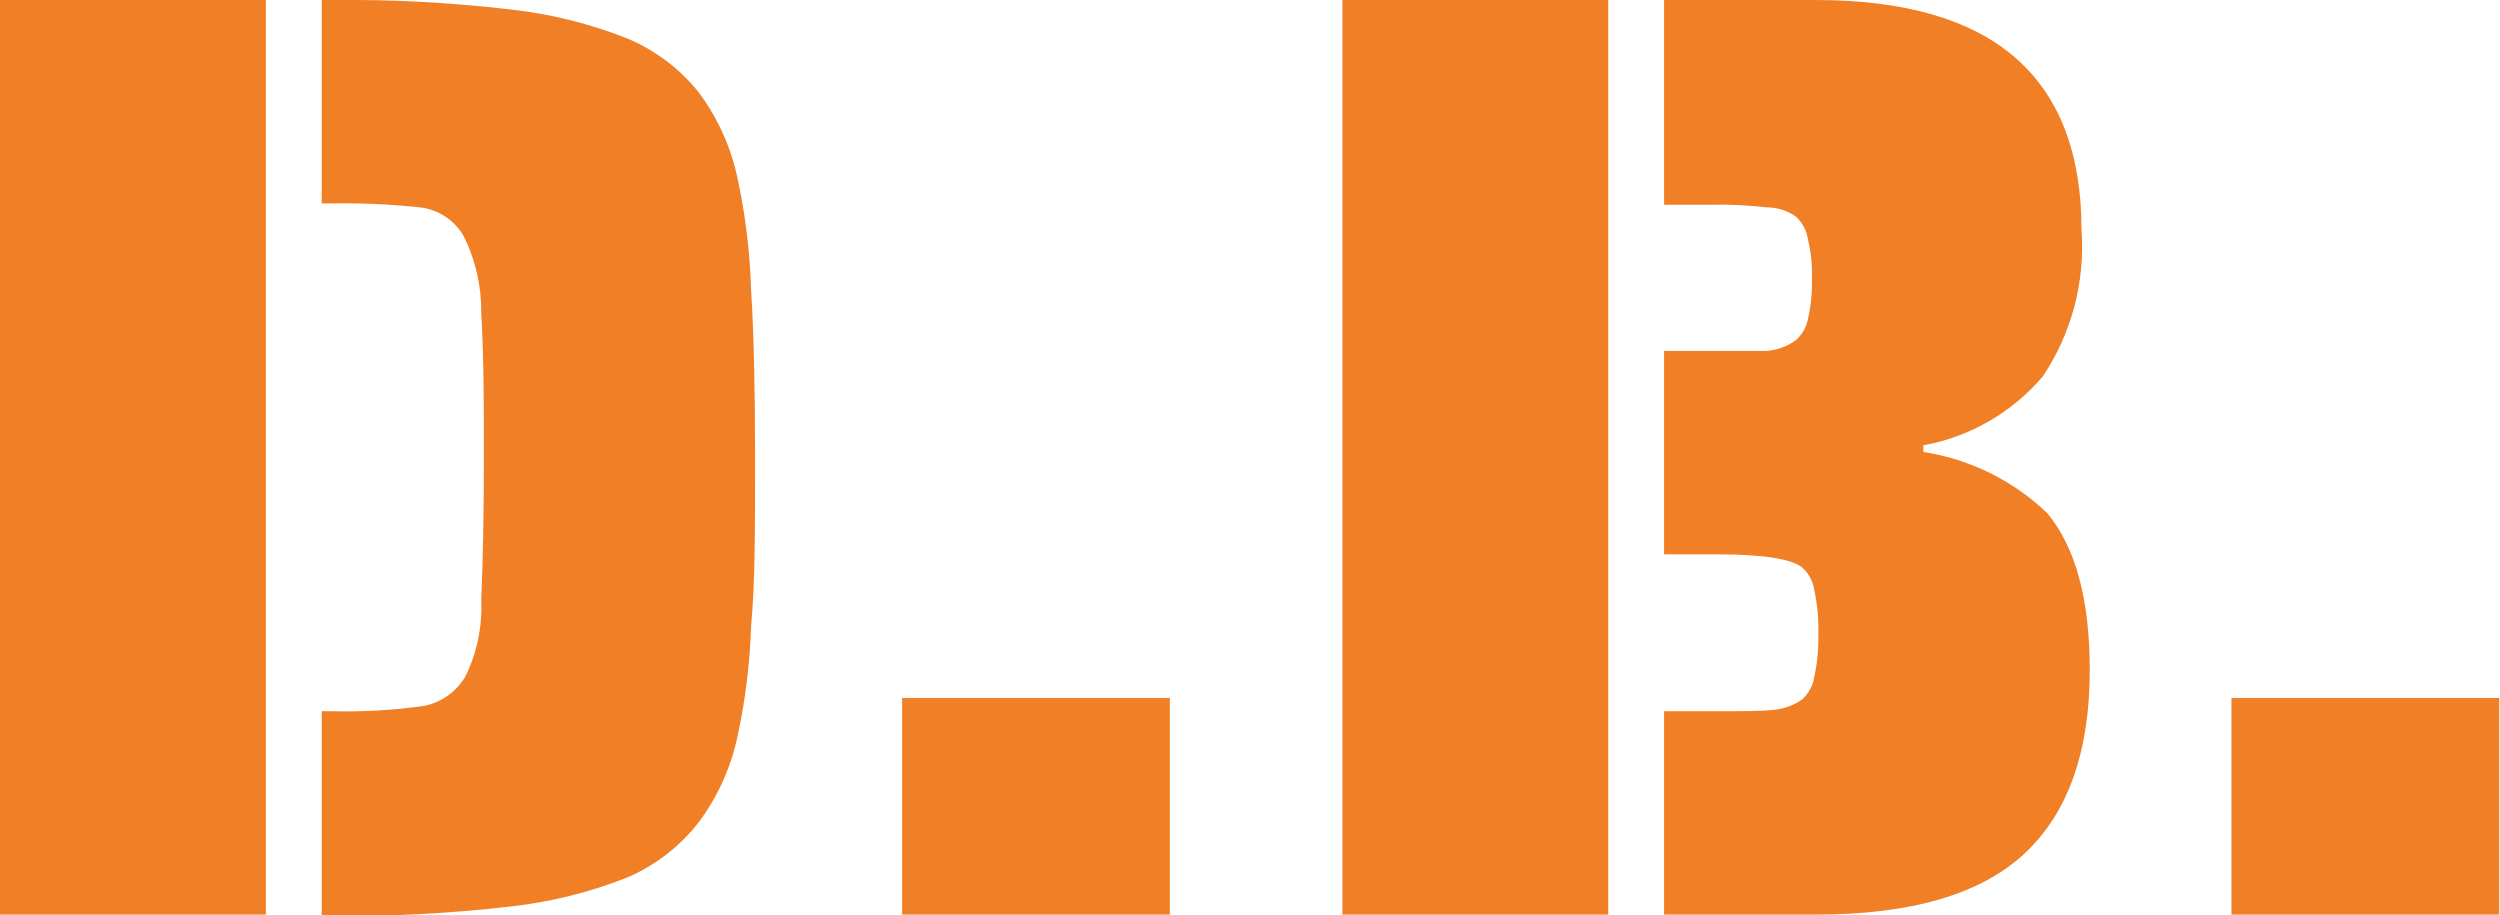
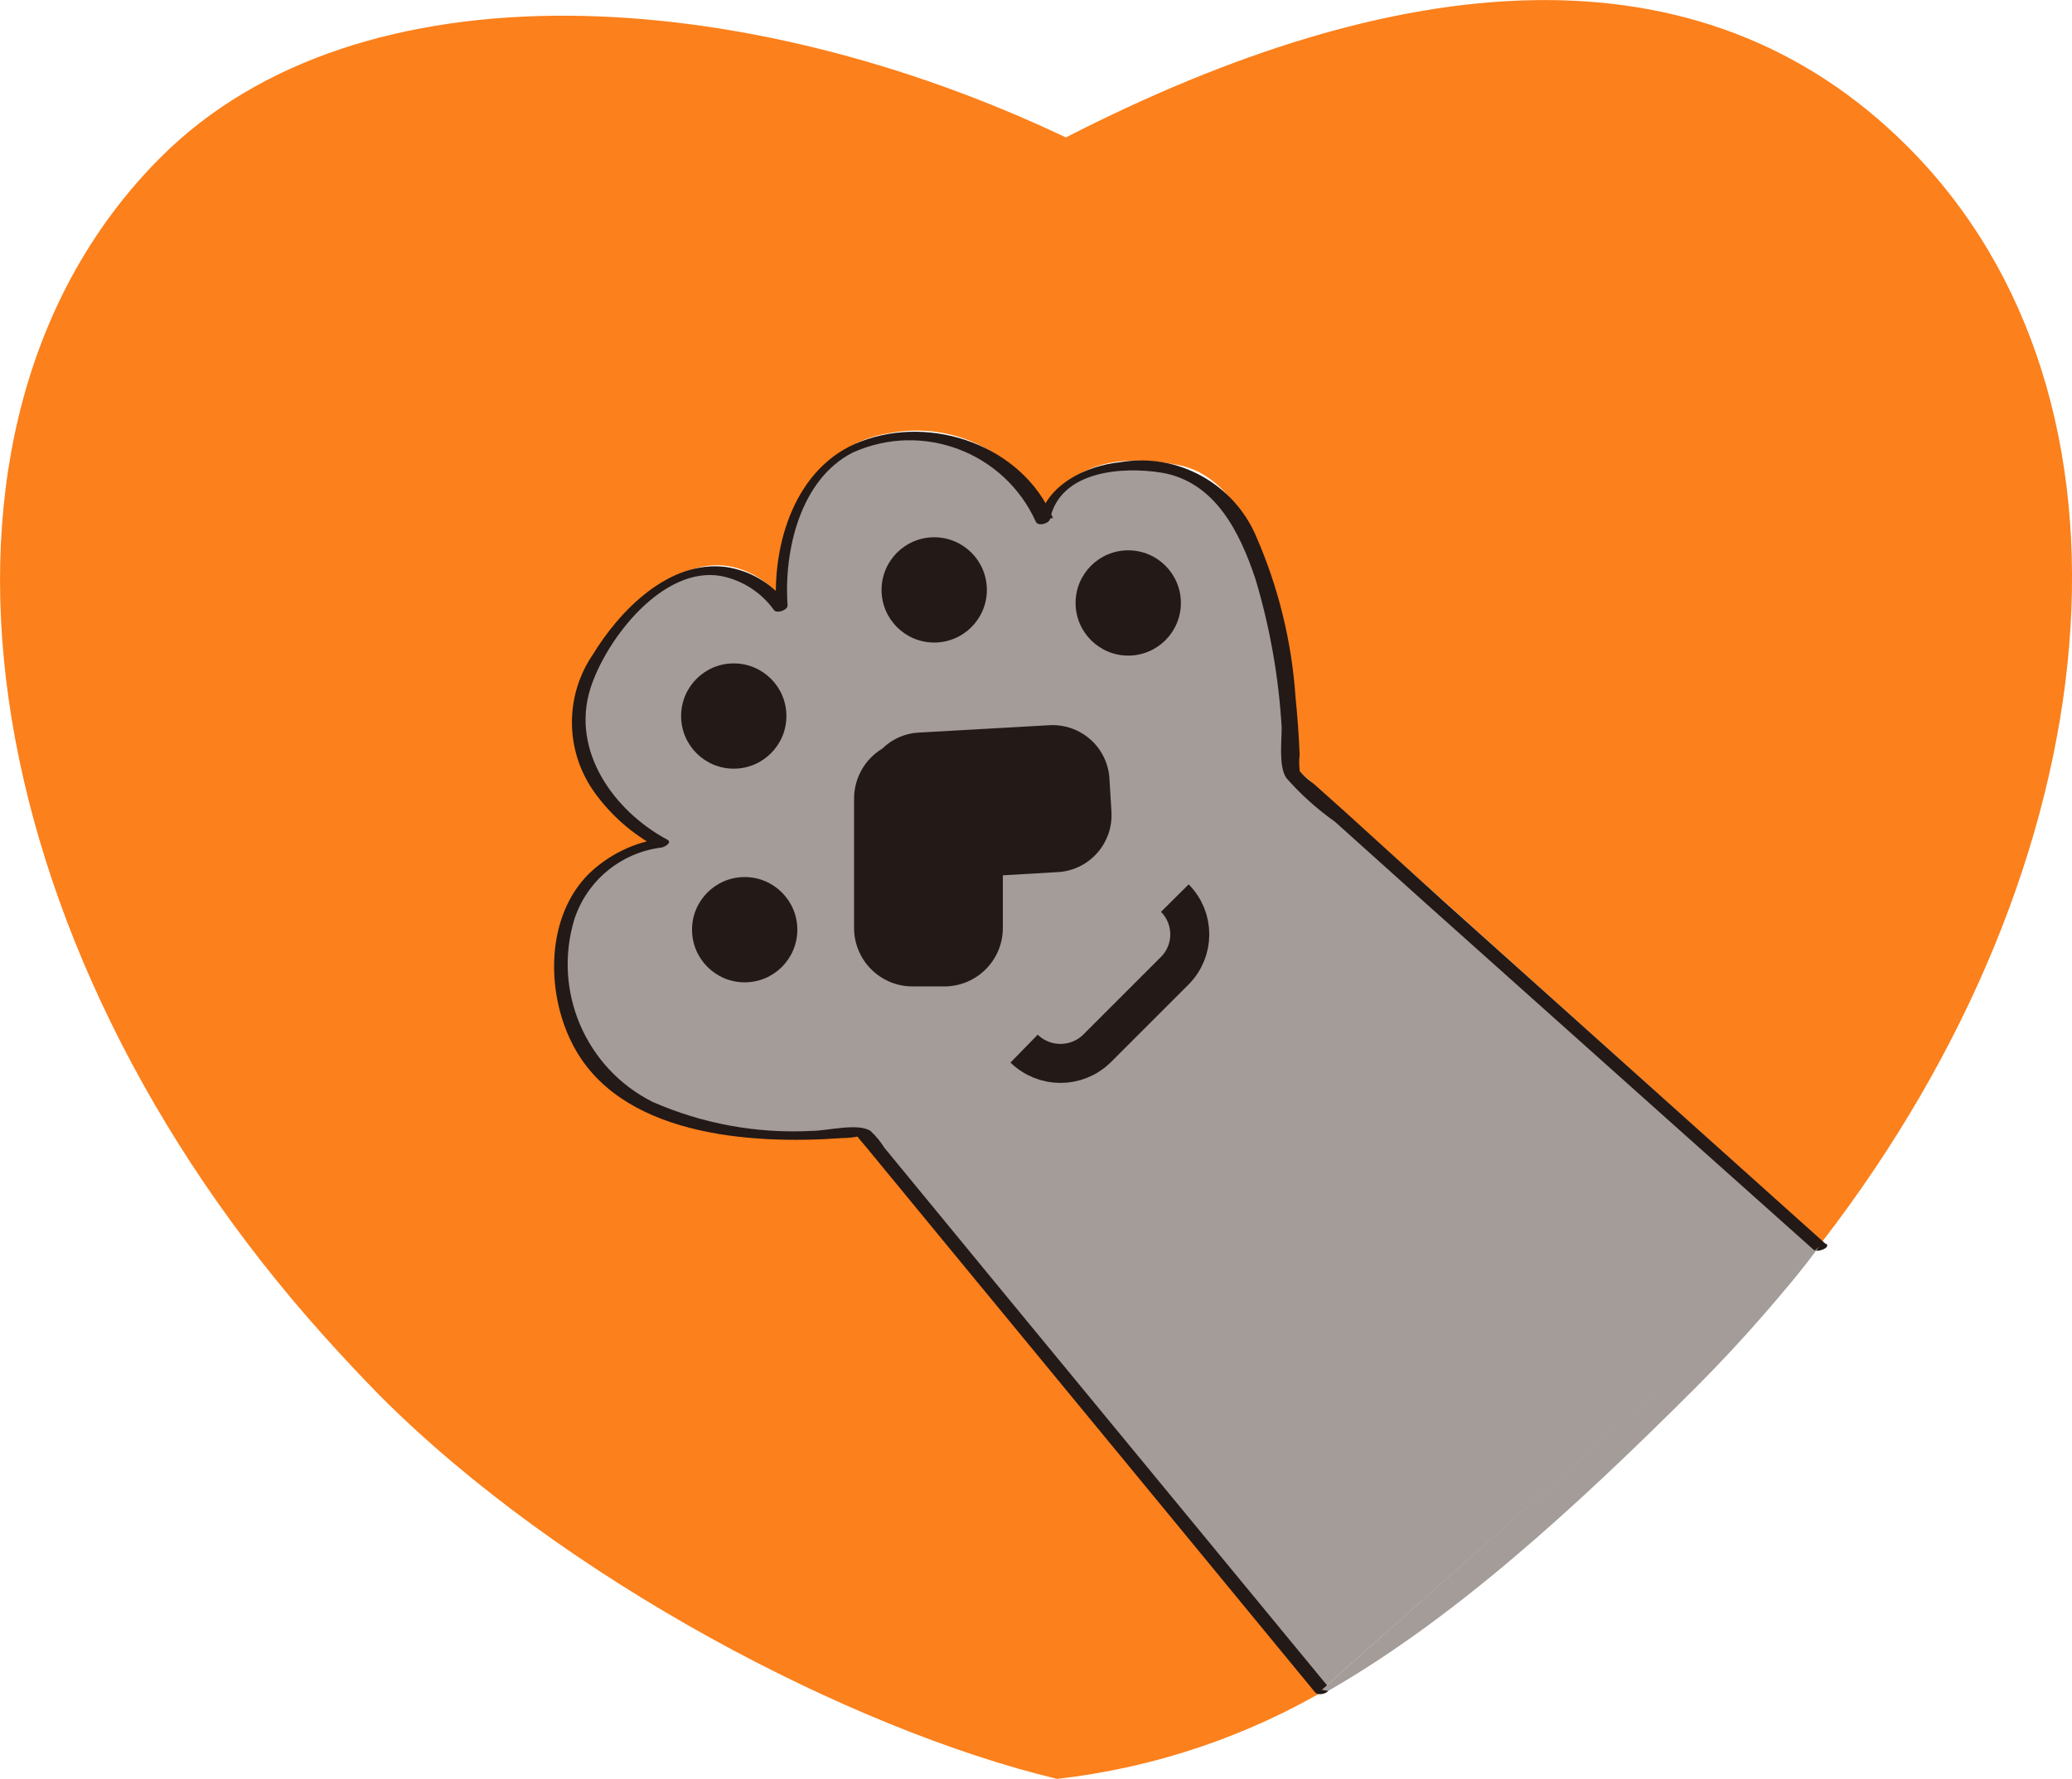
- <svg xmlns="http://www.w3.org/2000/svg" viewBox="0 0 94.03 34.4">
+ <svg xmlns="http://www.w3.org/2000/svg" viewBox="0 0 106.26 91.25">
  <defs>
-     <style>.cls-1{fill:#f07f25;}</style>
+     <style>.cls-1{fill:#fc801b;}.cls-2{fill:#a49c99;}.cls-3{fill:#231916;}.cls-4{fill:none;stroke:#231916;stroke-miterlimit:10;stroke-width:2px;}</style>
  </defs>
  <g id="Layer_2" data-name="Layer 2">
    <g id="Layer_1-2" data-name="Layer 1">
-       <path class="cls-1" d="M0,0H10V34.4H0ZM12.1,26.75h.4a20.6,20.6,0,0,0,3.45-.2,2.33,2.33,0,0,0,1.55-1.1,5.87,5.87,0,0,0,.6-2.85c.07-1.67.1-3.47.1-5.4s0-3.72-.1-5.45a6.29,6.29,0,0,0-.65-2.85A2.18,2.18,0,0,0,15.8,7.8a27.42,27.42,0,0,0-3.3-.15h-.4V0h.4a52.89,52.89,0,0,1,6.65.35,16.89,16.89,0,0,1,4.45,1.1A6.79,6.79,0,0,1,26.3,3.5a8.3,8.3,0,0,1,1.45,3.25,23.22,23.22,0,0,1,.5,4.15q.15,2.36.15,6.3c0,2.67,0,4.78-.15,6.35a23,23,0,0,1-.5,4.1A8.3,8.3,0,0,1,26.3,30.9,6.79,6.79,0,0,1,23.6,33a16.89,16.89,0,0,1-4.45,1.1,52.89,52.89,0,0,1-6.65.35h-.4Zm21.83-.5H44V34.4H33.93ZM50.49,0h10V34.4h-10Zm12.1,26.75h2c.93,0,1.63,0,2.1-.05a2.17,2.17,0,0,0,1.1-.4,1.43,1.43,0,0,0,.45-.85,6.48,6.48,0,0,0,.15-1.6,6.78,6.78,0,0,0-.15-1.65,1.43,1.43,0,0,0-.45-.85c-.4-.33-1.47-.5-3.2-.5h-2V13.2h1.75c.93,0,1.63,0,2.1,0a2.17,2.17,0,0,0,1.1-.4A1.42,1.42,0,0,0,68,12a6,6,0,0,0,.15-1.5A5.56,5.56,0,0,0,68,9a1.43,1.43,0,0,0-.45-.85,1.86,1.86,0,0,0-1.1-.35,15.64,15.64,0,0,0-2.1-.1H62.59V0h5.7q10,0,10,8.65a8.78,8.78,0,0,1-1.45,5.5,7.72,7.72,0,0,1-4.5,2.6V17A8.63,8.63,0,0,1,77,19.3c1.06,1.27,1.6,3.23,1.6,5.9q0,4.61-2.45,6.9c-1.64,1.53-4.25,2.3-7.85,2.3H62.59Zm21.34-.5H94V34.4H83.93Z" />
+       <g id="Layer_2-2" data-name="Layer 2">
+         <g id="paw">
+           <path class="cls-1" d="M97.82,7.51c-10.7-10.7-26.19-9.15-43.16-.46C38.2-.78,18.42-2.11,8.24,8.07-5.51,21.82-1.6,48.25,16.63,68.55c.9,1,1.83,2,2.81,3C28.85,81,43.63,88.71,54.21,91.25a35.23,35.23,0,0,0,14.11-4.76L68,86.4,44.46,57.79s-13.15,1.79-15.1-6.13S34.15,43,34.15,43s-7.63-4-2.55-10.62,8.68-1.49,8.68-1.49-.6-7.78,5.38-8.68a7.4,7.4,0,0,1,8.07,4.19s.75-3.74,6.73-2.54,6,15.55,6,15.55l27,24.27C108.46,44.22,110.75,20.43,97.82,7.51Z" />
+           <path class="cls-2" d="M93.29,64,66.23,39.67s0-14.35-6-15.55-6.72,2.54-6.72,2.54a7.41,7.41,0,0,0-8.08-4.19c-6,.9-5.38,8.68-5.38,8.68s-3.59-5.09-8.67,1.49,2.54,10.62,2.54,10.62-6.73.75-4.79,8.67,15.11,6.13,15.11,6.13L67.79,86.68" />
+           <path class="cls-3" d="M93.63,63.81,74.08,46.27,69,41.66l-1.62-1.45a3.83,3.83,0,0,1-.73-.66s0,.16,0-.06a3.39,3.39,0,0,1,0-.78q-.06-1.47-.21-2.94a24.78,24.78,0,0,0-2-8.21,6.41,6.41,0,0,0-7-3.85c-1.7.17-3.77,1.13-4.17,3l.73-.14c-1.56-3.7-6.18-5.32-9.84-3.93-3.39,1.28-4.59,5.28-4.34,8.61L40.4,31a4.79,4.79,0,0,0-3.2-1.92c-2.91-.35-5.43,2.25-6.8,4.5a6.17,6.17,0,0,0,.09,7.07,9.52,9.52,0,0,0,3.16,2.79L34,43a6.71,6.71,0,0,0-3.79,1.81C28,47,28,50.81,29.3,53.44c2.36,4.84,9.18,5.28,13.87,4.94A4.67,4.67,0,0,0,44,58.3c.33-.1,0,0-.08-.07.21.29.46.55.68.83l3.62,4.4L59.65,77.34l7.8,9.48c.17.21.87,0,.67-.29L51.21,66l-4.43-5.39-1.43-1.74a4.23,4.23,0,0,0-.71-.86c-.65-.42-2.23,0-3,0a17.94,17.94,0,0,1-8.18-1.49,7.91,7.91,0,0,1-4-9.38,5.4,5.4,0,0,1,4.43-3.66c.14,0,.62-.25.33-.41-2.73-1.46-4.94-4.54-3.95-7.73C31.07,32.79,34,29,37,29.55a4.4,4.4,0,0,1,2.69,1.74c.15.21.72,0,.7-.24-.2-2.8.65-6.47,3.35-7.84a7.1,7.1,0,0,1,9.38,3.55c.11.26.68.1.73-.14.53-2.49,3.74-2.7,5.74-2.37,2.73.47,4,3.06,4.8,5.47a33.28,33.28,0,0,1,1.34,7.61c0,.72-.16,2,.24,2.58a14.34,14.34,0,0,0,2.49,2.24l4.83,4.34L85.45,57.36,93,64.1c.2.18.88-.1.67-.29Z" />
+           <path class="cls-2" d="M67.79,86.68l.32.06c6.36-3.66,12.4-9.11,18.92-15.63q1.77-1.78,3.39-3.64c1-1.15,2-2.33,2.87-3.52" />
+           <circle class="cls-3" cx="38.19" cy="47.69" r="2.7" />
+           <circle class="cls-3" cx="37.63" cy="36.73" r="2.7" />
+           <circle class="cls-3" cx="47.91" cy="30.26" r="2.7" />
+           <circle class="cls-3" cx="57.86" cy="30.93" r="2.7" />
+           <path class="cls-3" d="M53.83,37.2l-6.73.38a2.86,2.86,0,0,0-1.85.82,3,3,0,0,0-1.45,2.53V47.6a3,3,0,0,0,3,3h1.63a3,3,0,0,0,3-3V44.9l2.92-.17A2.93,2.93,0,0,0,57,41.65L56.9,40A2.92,2.92,0,0,0,53.83,37.2Z" />
+           <path class="cls-4" d="M52.52,53.79a2.67,2.67,0,0,0,3.73,0l4-4a2.64,2.64,0,0,0,0-3.72" />
+         </g>
+       </g>
    </g>
  </g>
</svg>
